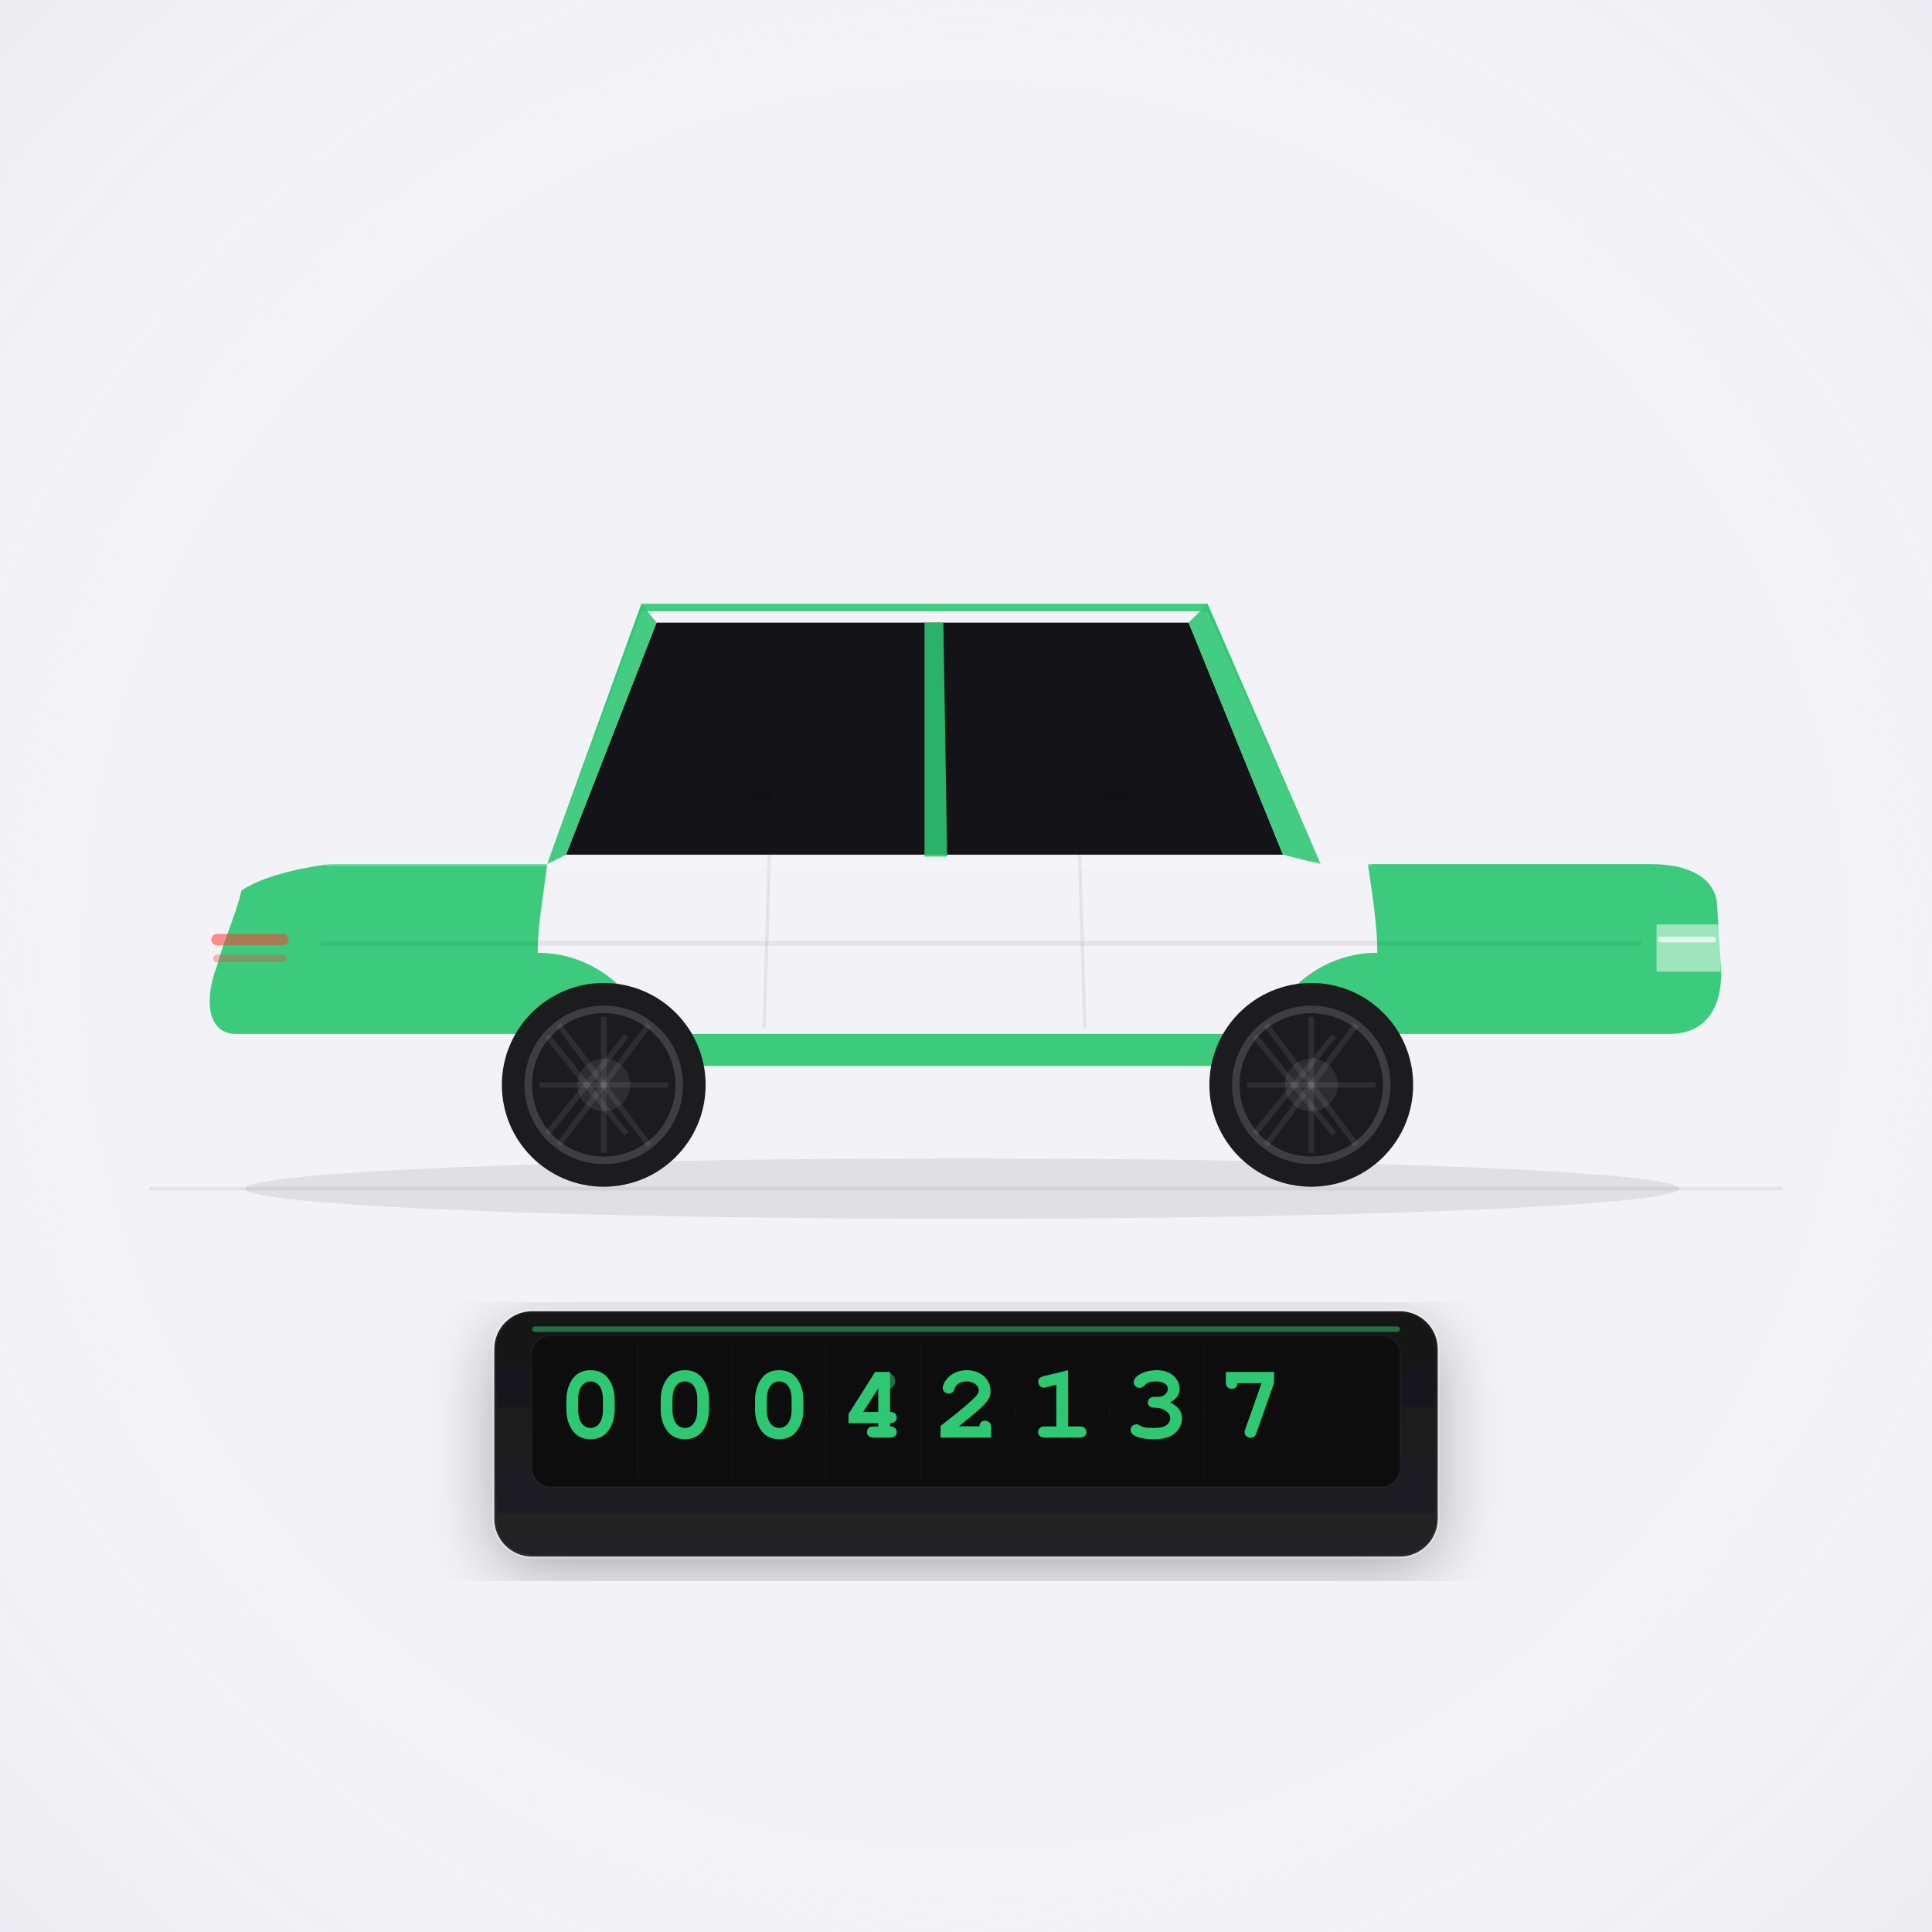
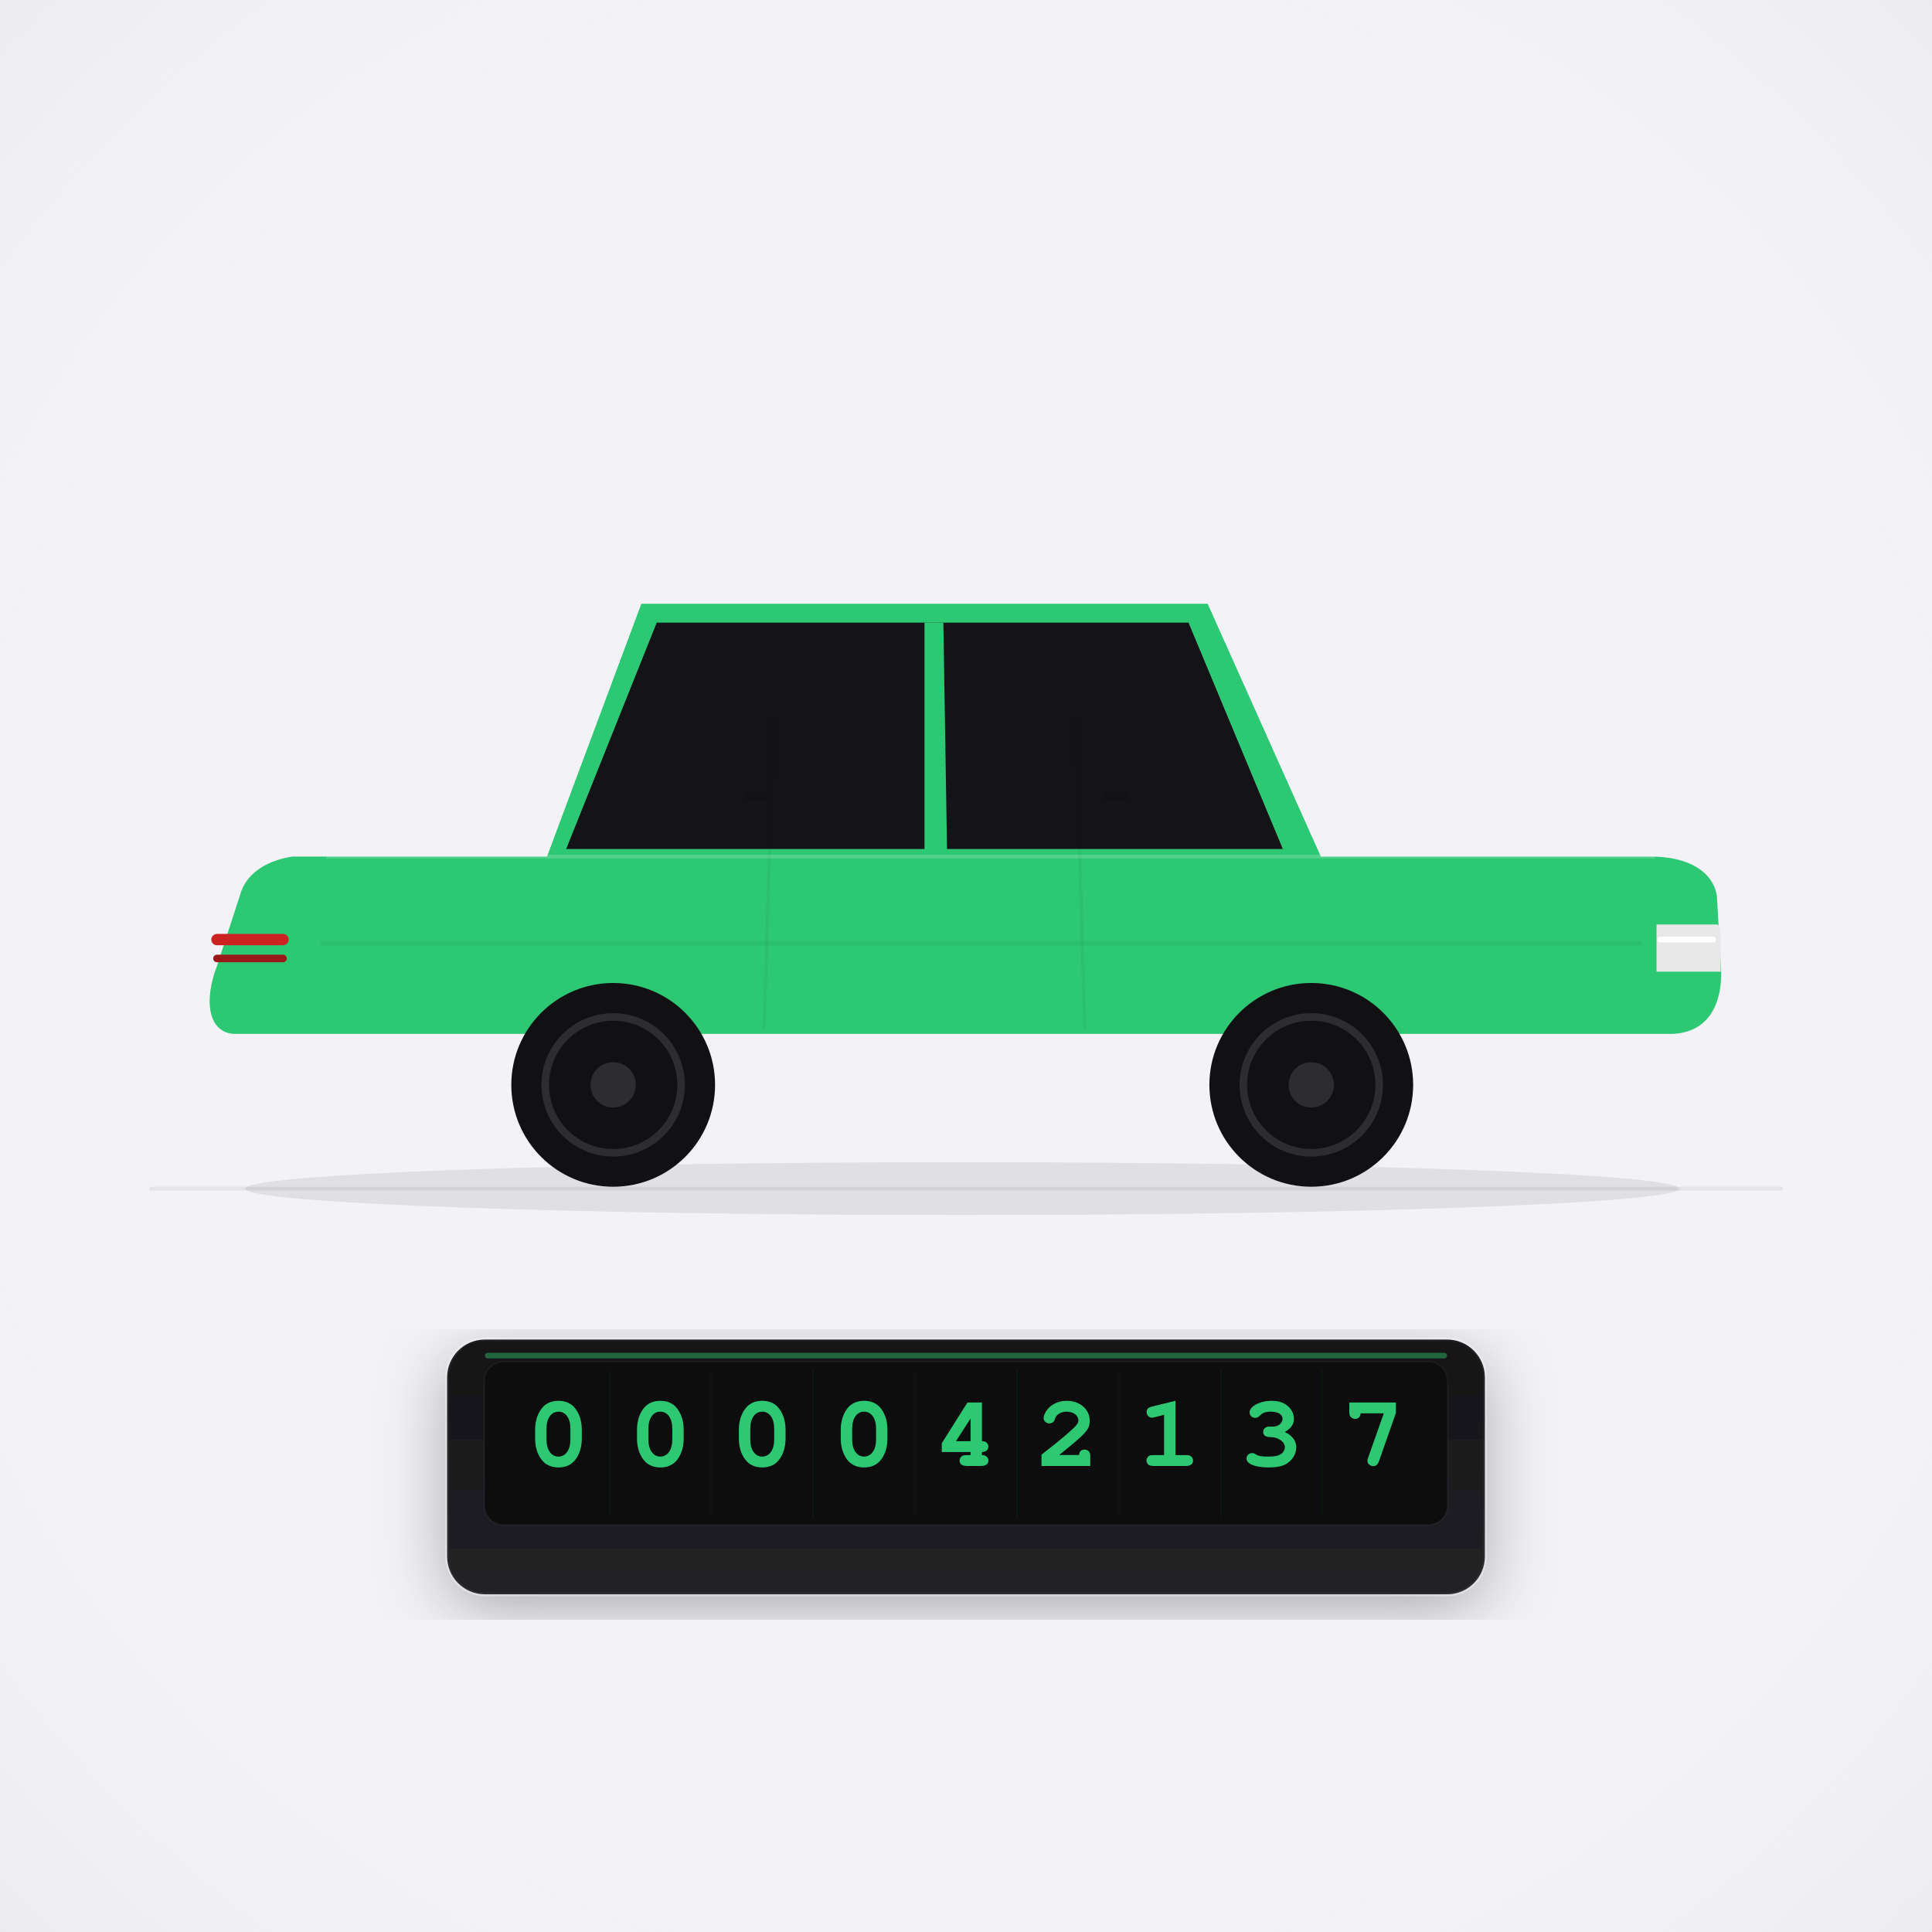
<svg xmlns="http://www.w3.org/2000/svg" viewBox="0 0 1024 1024">
  <defs>
    <linearGradient id="odoBg" x1="0" y1="0" x2="0" y2="1">
      <stop offset="0%" stop-color="#141416" />
      <stop offset="100%" stop-color="#222226" />
    </linearGradient>
    <filter id="odoShadow">
      <feDropShadow dx="0" dy="8" stdDeviation="18" flood-color="#000" flood-opacity="0.30" />
    </filter>
  </defs>
  <rect width="1024" height="1024" fill="#F2F2F7" />
  <radialGradient id="vignette" cx="0.5" cy="0.5" r="0.7">
    <stop offset="60%" stop-color="white" stop-opacity="0" />
    <stop offset="100%" stop-color="#E5E5EA" stop-opacity="0.5" />
  </radialGradient>
  <rect width="1024" height="1024" fill="url(#vignette)" />
-   <ellipse cx="510" cy="630" rx="380" ry="16" fill="rgba(0,0,0,0.08)" />
+   <ellipse cx="510" cy="630" rx="380" ry="14" fill="rgba(0,0,0,0.08)" />
  <line x1="80" y1="630" x2="944" y2="630" stroke="rgba(0,0,0,0.06)" stroke-width="2" stroke-linecap="round" />
-   <path d="     M 125 548     C 110 548, 108 530, 115 512     C 118 500, 125 485, 128 472     C 138 465, 158 460, 175 458     L 290 458     C 288 475, 285 490, 285 505     A 62 62 0 0 1 347 565     L 668 565     A 62 62 0 0 1 730 505     C 730 492, 728 478, 725 458     L 875 458     C 895 458, 908 465, 910 478     L 912 510     C 914 534, 904 548, 885 548     L 125 548     Z   " fill="#2DC873" opacity="0.92" />
-   <path d="M 170 500 L 870 500" stroke="rgba(0,0,0,0.06)" stroke-width="2.5" />
-   <path d="     M 175 458     L 290 458     L 340 320     L 640 320     L 700 458     L 725 458     L 700 458     L 640 324     L 340 324     L 290 458   " fill="#2DC873" opacity="0.90" />
-   <path d="     M 300 453     L 348 330     L 630 330     L 680 453     Z   " fill="#141418" />
-   <polygon points="680,453 700,458 640,320 630,330" fill="#2DC873" opacity="0.88" />
-   <polygon points="490,330 500,330 502,454 490,454" fill="#2DC873" opacity="0.88" />
-   <polygon points="300,453 290,458 340,320 348,330" fill="#2DC873" opacity="0.88" />
-   <line x1="173" y1="458" x2="727" y2="458" stroke="rgba(255,255,255,0.25)" stroke-width="2" />
-   <line x1="410" y1="380" x2="405" y2="545" stroke="rgba(0,0,0,0.06)" stroke-width="1.8" />
-   <line x1="570" y1="380" x2="575" y2="545" stroke="rgba(0,0,0,0.06)" stroke-width="1.8" />
-   <rect x="395" y="420" width="14" height="4" rx="2" fill="rgba(0,0,0,0.10)" />
-   <rect x="585" y="420" width="14" height="4" rx="2" fill="rgba(0,0,0,0.10)" />
-   <path d="M 878 490 L 910 490 C 912 490, 912 496, 912 502 L 912 515 L 878 515 Z" fill="rgba(255,255,255,0.50)" />
-   <line x1="880" y1="498" x2="908" y2="498" stroke="white" stroke-width="3" stroke-linecap="round" opacity="0.7" />
-   <line x1="115" y1="498" x2="150" y2="498" stroke="#FF3B30" stroke-width="6" stroke-linecap="round" opacity="0.55" />
-   <line x1="115" y1="508" x2="150" y2="508" stroke="#FF3B30" stroke-width="4" stroke-linecap="round" opacity="0.35" />
-   <circle cx="695" cy="575" r="54" fill="#1C1C1E" />
-   <circle cx="695" cy="575" r="40" fill="none" stroke="rgba(255,255,255,0.15)" stroke-width="4" />
-   <circle cx="695" cy="575" r="14" fill="rgba(255,255,255,0.08)" />
-   <g stroke="rgba(255,255,255,0.08)" stroke-width="3">
-     <line x1="695" y1="539" x2="695" y2="611" />
-     <line x1="661" y1="575" x2="729" y2="575" />
-     <line x1="665" y1="549" x2="707" y2="601" />
-     <line x1="665" y1="601" x2="707" y2="549" />
-     <line x1="671" y1="543" x2="719" y2="607" />
-     <line x1="671" y1="607" x2="719" y2="543" />
-   </g>
-   <circle cx="320" cy="575" r="54" fill="#1C1C1E" />
-   <circle cx="320" cy="575" r="40" fill="none" stroke="rgba(255,255,255,0.15)" stroke-width="4" />
-   <circle cx="320" cy="575" r="14" fill="rgba(255,255,255,0.08)" />
-   <g stroke="rgba(255,255,255,0.08)" stroke-width="3">
-     <line x1="320" y1="539" x2="320" y2="611" />
-     <line x1="286" y1="575" x2="354" y2="575" />
-     <line x1="290" y1="549" x2="332" y2="601" />
-     <line x1="290" y1="601" x2="332" y2="549" />
-     <line x1="296" y1="543" x2="344" y2="607" />
-     <line x1="296" y1="607" x2="344" y2="543" />
-   </g>
+   <path d="     M 125 548     C 110 548, 108 530, 115 512     L 128 472     C 132 462, 142 456, 155 454     L 175 454     L 290 454     L 340 320     L 640 320     L 700 454     L 875 454     C 895 454, 908 462, 910 475     L 912 510     C 914 534, 904 548, 885 548     L 733 548     A 66 66 0 0 1 667 548     L 353 548     A 66 66 0 0 1 287 548     L 125 548     Z   " fill="#2DC873" />
+   <line x1="170" y1="500" x2="870" y2="500" stroke="rgba(0,0,0,0.04)" stroke-width="2.5" />
+   <path d="M 300 450 L 348 330 L 630 330 L 680 450 Z" fill="#141418" />
+   <polygon points="680,450 700,454 640,320 630,330" fill="#2DC873" />
+   <polygon points="490,330 500,330 502,454 490,454" fill="#2DC873" />
+   <polygon points="300,450 290,454 340,320 348,330" fill="#2DC873" />
+   <line x1="173" y1="454" x2="877" y2="454" stroke="rgba(255,255,255,0.18)" stroke-width="2" />
+   <line x1="410" y1="380" x2="405" y2="545" stroke="rgba(0,0,0,0.04)" stroke-width="1.8" />
+   <line x1="570" y1="380" x2="575" y2="545" stroke="rgba(0,0,0,0.04)" stroke-width="1.8" />
+   <rect x="395" y="420" width="14" height="4" rx="2" fill="rgba(0,0,0,0.08)" />
+   <rect x="585" y="420" width="14" height="4" rx="2" fill="rgba(0,0,0,0.08)" />
+   <path d="M 878 490 L 910 490 C 912 490, 912 496, 912 502 L 912 515 L 878 515 Z" fill="#E8E8E8" />
+   <line x1="880" y1="498" x2="908" y2="498" stroke="#FFFFFF" stroke-width="3" stroke-linecap="round" />
+   <line x1="115" y1="498" x2="150" y2="498" stroke="#CC2222" stroke-width="6" stroke-linecap="round" />
+   <line x1="115" y1="508" x2="150" y2="508" stroke="#991818" stroke-width="4" stroke-linecap="round" />
+   <circle cx="695" cy="575" r="54" fill="#111114" />
+   <circle cx="695" cy="575" r="36" fill="none" stroke="#2D2D30" stroke-width="4" />
+   <circle cx="695" cy="575" r="12" fill="#2D2D30" />
+   <circle cx="325" cy="575" r="54" fill="#111114" />
+   <circle cx="325" cy="575" r="36" fill="none" stroke="#2D2D30" stroke-width="4" />
+   <circle cx="325" cy="575" r="12" fill="#2D2D30" />
  <g filter="url(#odoShadow)">
-     <rect x="262" y="695" width="500" height="130" rx="20" fill="url(#odoBg)" />
-     <rect x="262" y="695" width="500" height="130" rx="20" fill="none" stroke="rgba(255,255,255,0.05)" stroke-width="2" />
-     <rect x="282" y="708" width="460" height="80" rx="10" fill="#08080A" />
-     <rect x="282" y="708" width="460" height="80" rx="10" fill="none" stroke="rgba(255,255,255,0.03)" stroke-width="1.5" />
-     <rect x="282" y="703" width="460" height="3" rx="1.5" fill="#2DC873" opacity="0.5" />
-     <g font-family="Menlo, SF Mono, Courier, monospace" font-size="58" font-weight="700" fill="#2DC873" text-anchor="middle">
-       <text x="313" y="762">0</text>
-       <text x="363" y="762">0</text>
-       <text x="413" y="762">0</text>
-       <text x="463" y="762">4</text>
-       <text x="513" y="762">2</text>
-       <text x="563" y="762">1</text>
-       <text x="613" y="762">3</text>
-       <text x="663" y="762">7</text>
+     <rect x="237" y="710" width="550" height="135" rx="20" fill="url(#odoBg)" />
+     <rect x="237" y="710" width="550" height="135" rx="20" fill="none" stroke="rgba(255,255,255,0.05)" stroke-width="2" />
+     <rect x="257" y="722" width="510" height="86" rx="10" fill="#08080A" />
+     <rect x="257" y="722" width="510" height="86" rx="10" fill="none" stroke="rgba(255,255,255,0.03)" stroke-width="1.5" />
+     <rect x="257" y="717" width="510" height="3" rx="1.5" fill="#2DC873" opacity="0.45" />
+     <g font-family="Menlo, SF Mono, Courier, monospace" font-size="56" font-weight="700" fill="#2DC873" text-anchor="middle">
+       <text x="296" y="777">0</text>
+       <text x="350" y="777">0</text>
+       <text x="404" y="777">0</text>
+       <text x="458" y="777">0</text>
+       <text x="512" y="777">4</text>
+       <text x="566" y="777">2</text>
+       <text x="620" y="777">1</text>
+       <text x="674" y="777">3</text>
+       <text x="728" y="777">7</text>
    </g>
    <g stroke="rgba(45,200,115,0.06)" stroke-width="1">
-       <line x1="338" y1="712" x2="338" y2="784" />
-       <line x1="388" y1="712" x2="388" y2="784" />
-       <line x1="438" y1="712" x2="438" y2="784" />
-       <line x1="488" y1="712" x2="488" y2="784" />
-       <line x1="538" y1="712" x2="538" y2="784" />
-       <line x1="588" y1="712" x2="588" y2="784" />
-       <line x1="638" y1="712" x2="638" y2="784" />
+       <line x1="323" y1="726" x2="323" y2="804" />
+       <line x1="377" y1="726" x2="377" y2="804" />
+       <line x1="431" y1="726" x2="431" y2="804" />
+       <line x1="485" y1="726" x2="485" y2="804" />
+       <line x1="539" y1="726" x2="539" y2="804" />
+       <line x1="593" y1="726" x2="593" y2="804" />
+       <line x1="647" y1="726" x2="647" y2="804" />
+       <line x1="701" y1="726" x2="701" y2="804" />
    </g>
-     <line x1="285" y1="748" x2="739" y2="748" stroke="rgba(45,200,115,0.04)" stroke-width="1" />
-     <circle cx="470" cy="732" r="4.5" fill="#2DC873" opacity="0.55" />
  </g>
</svg>
